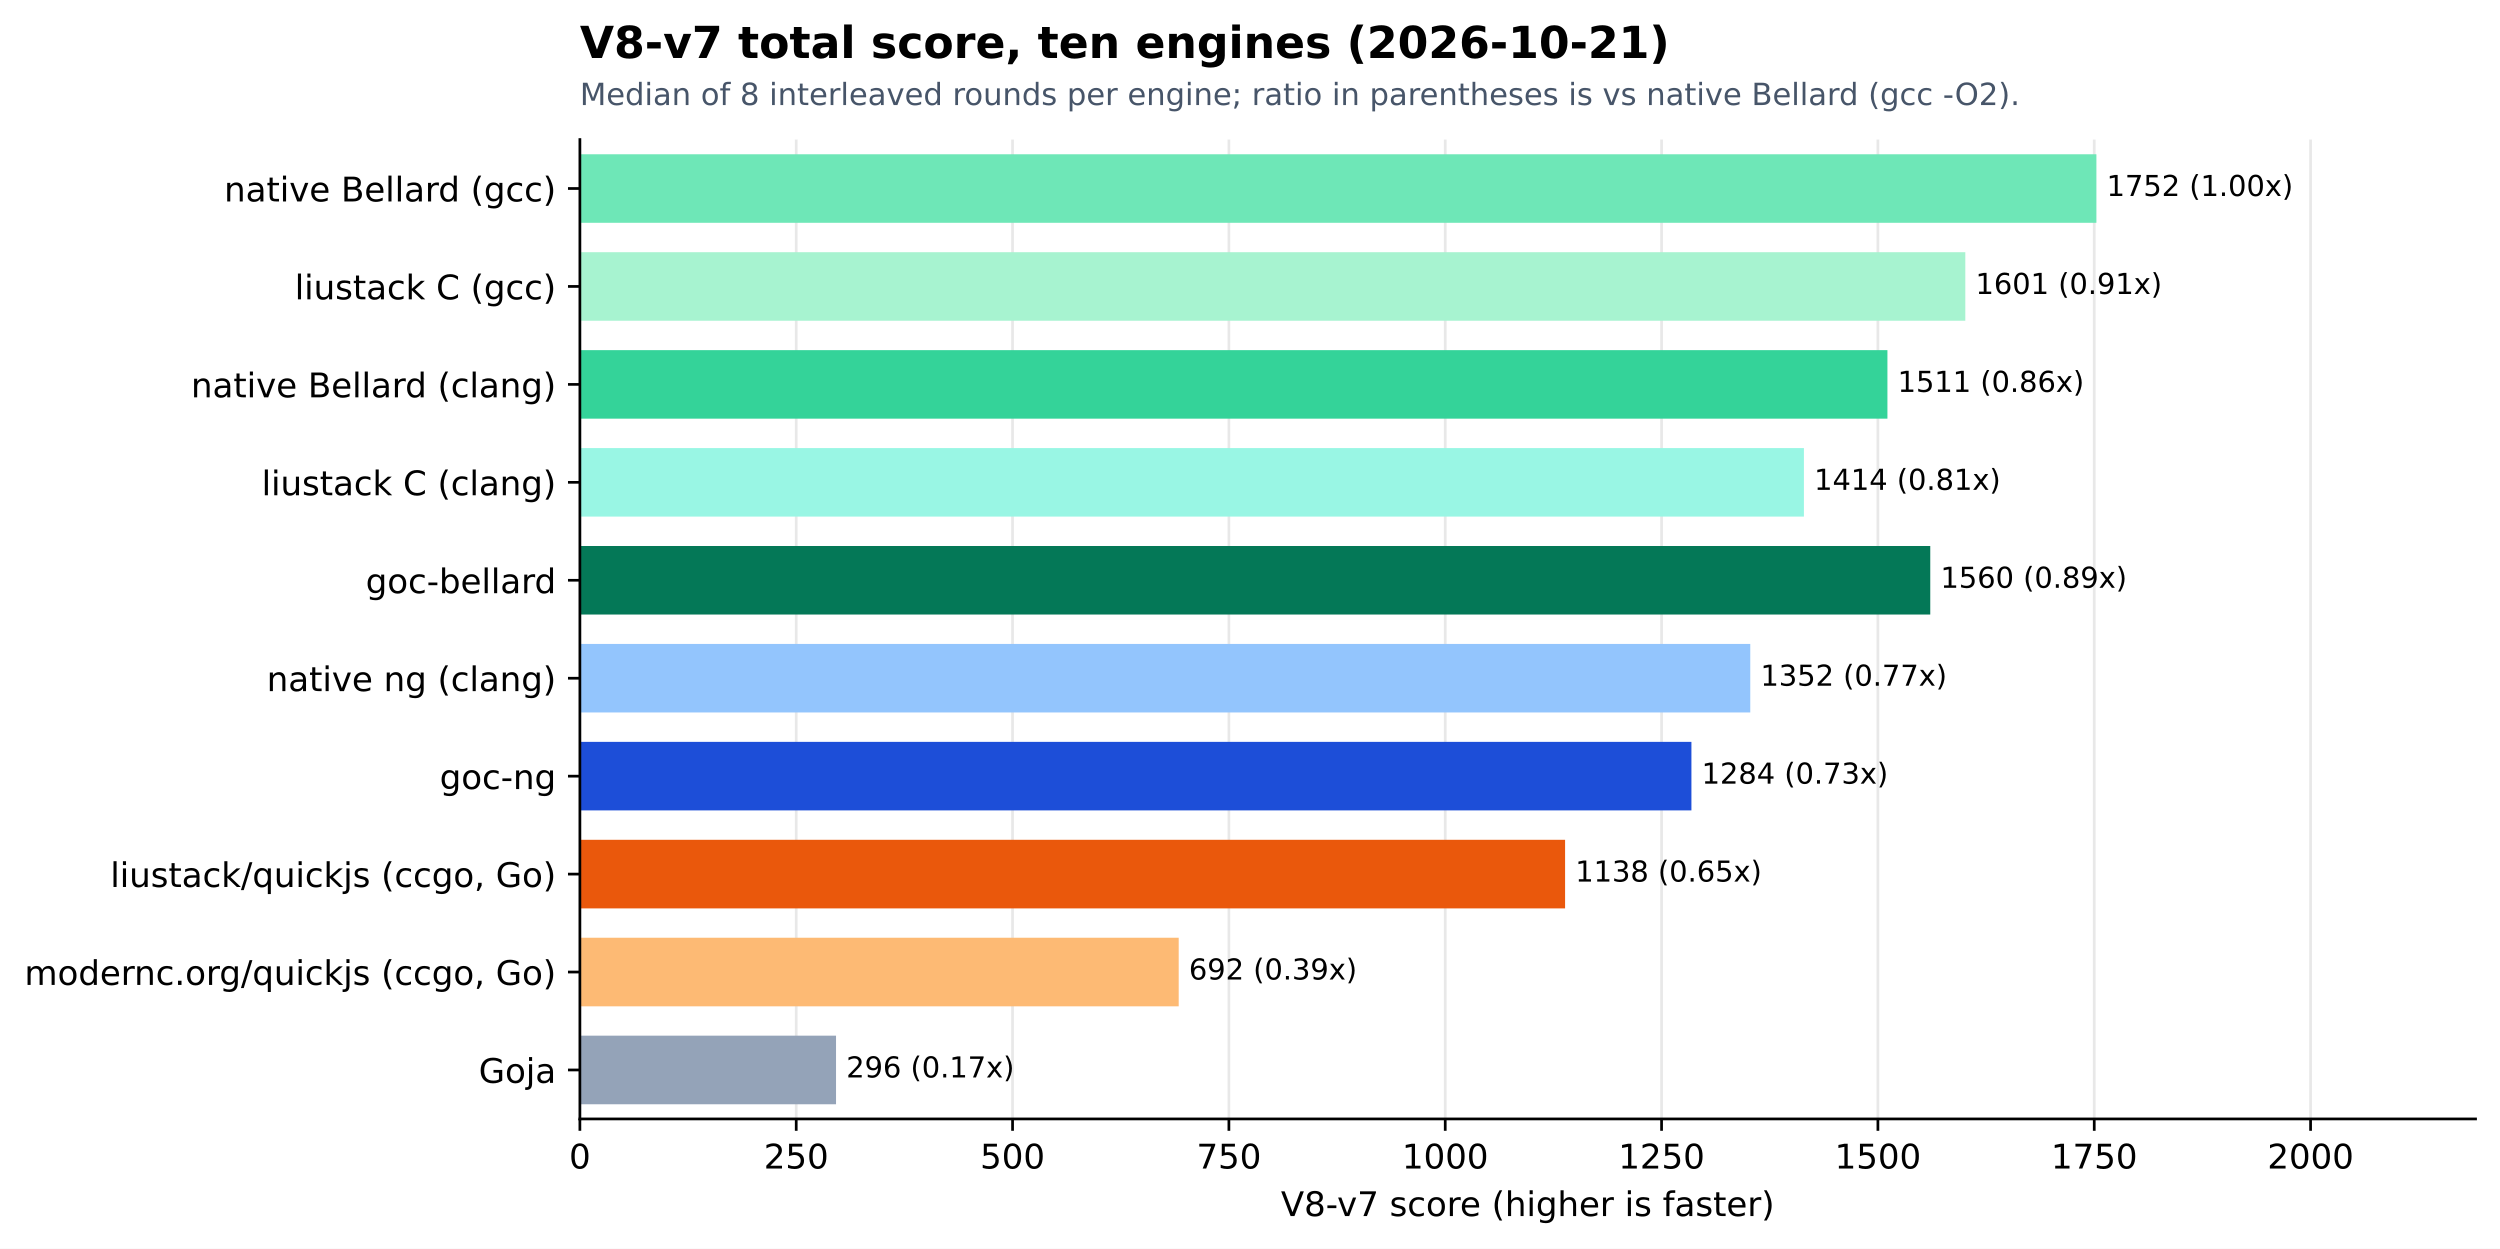
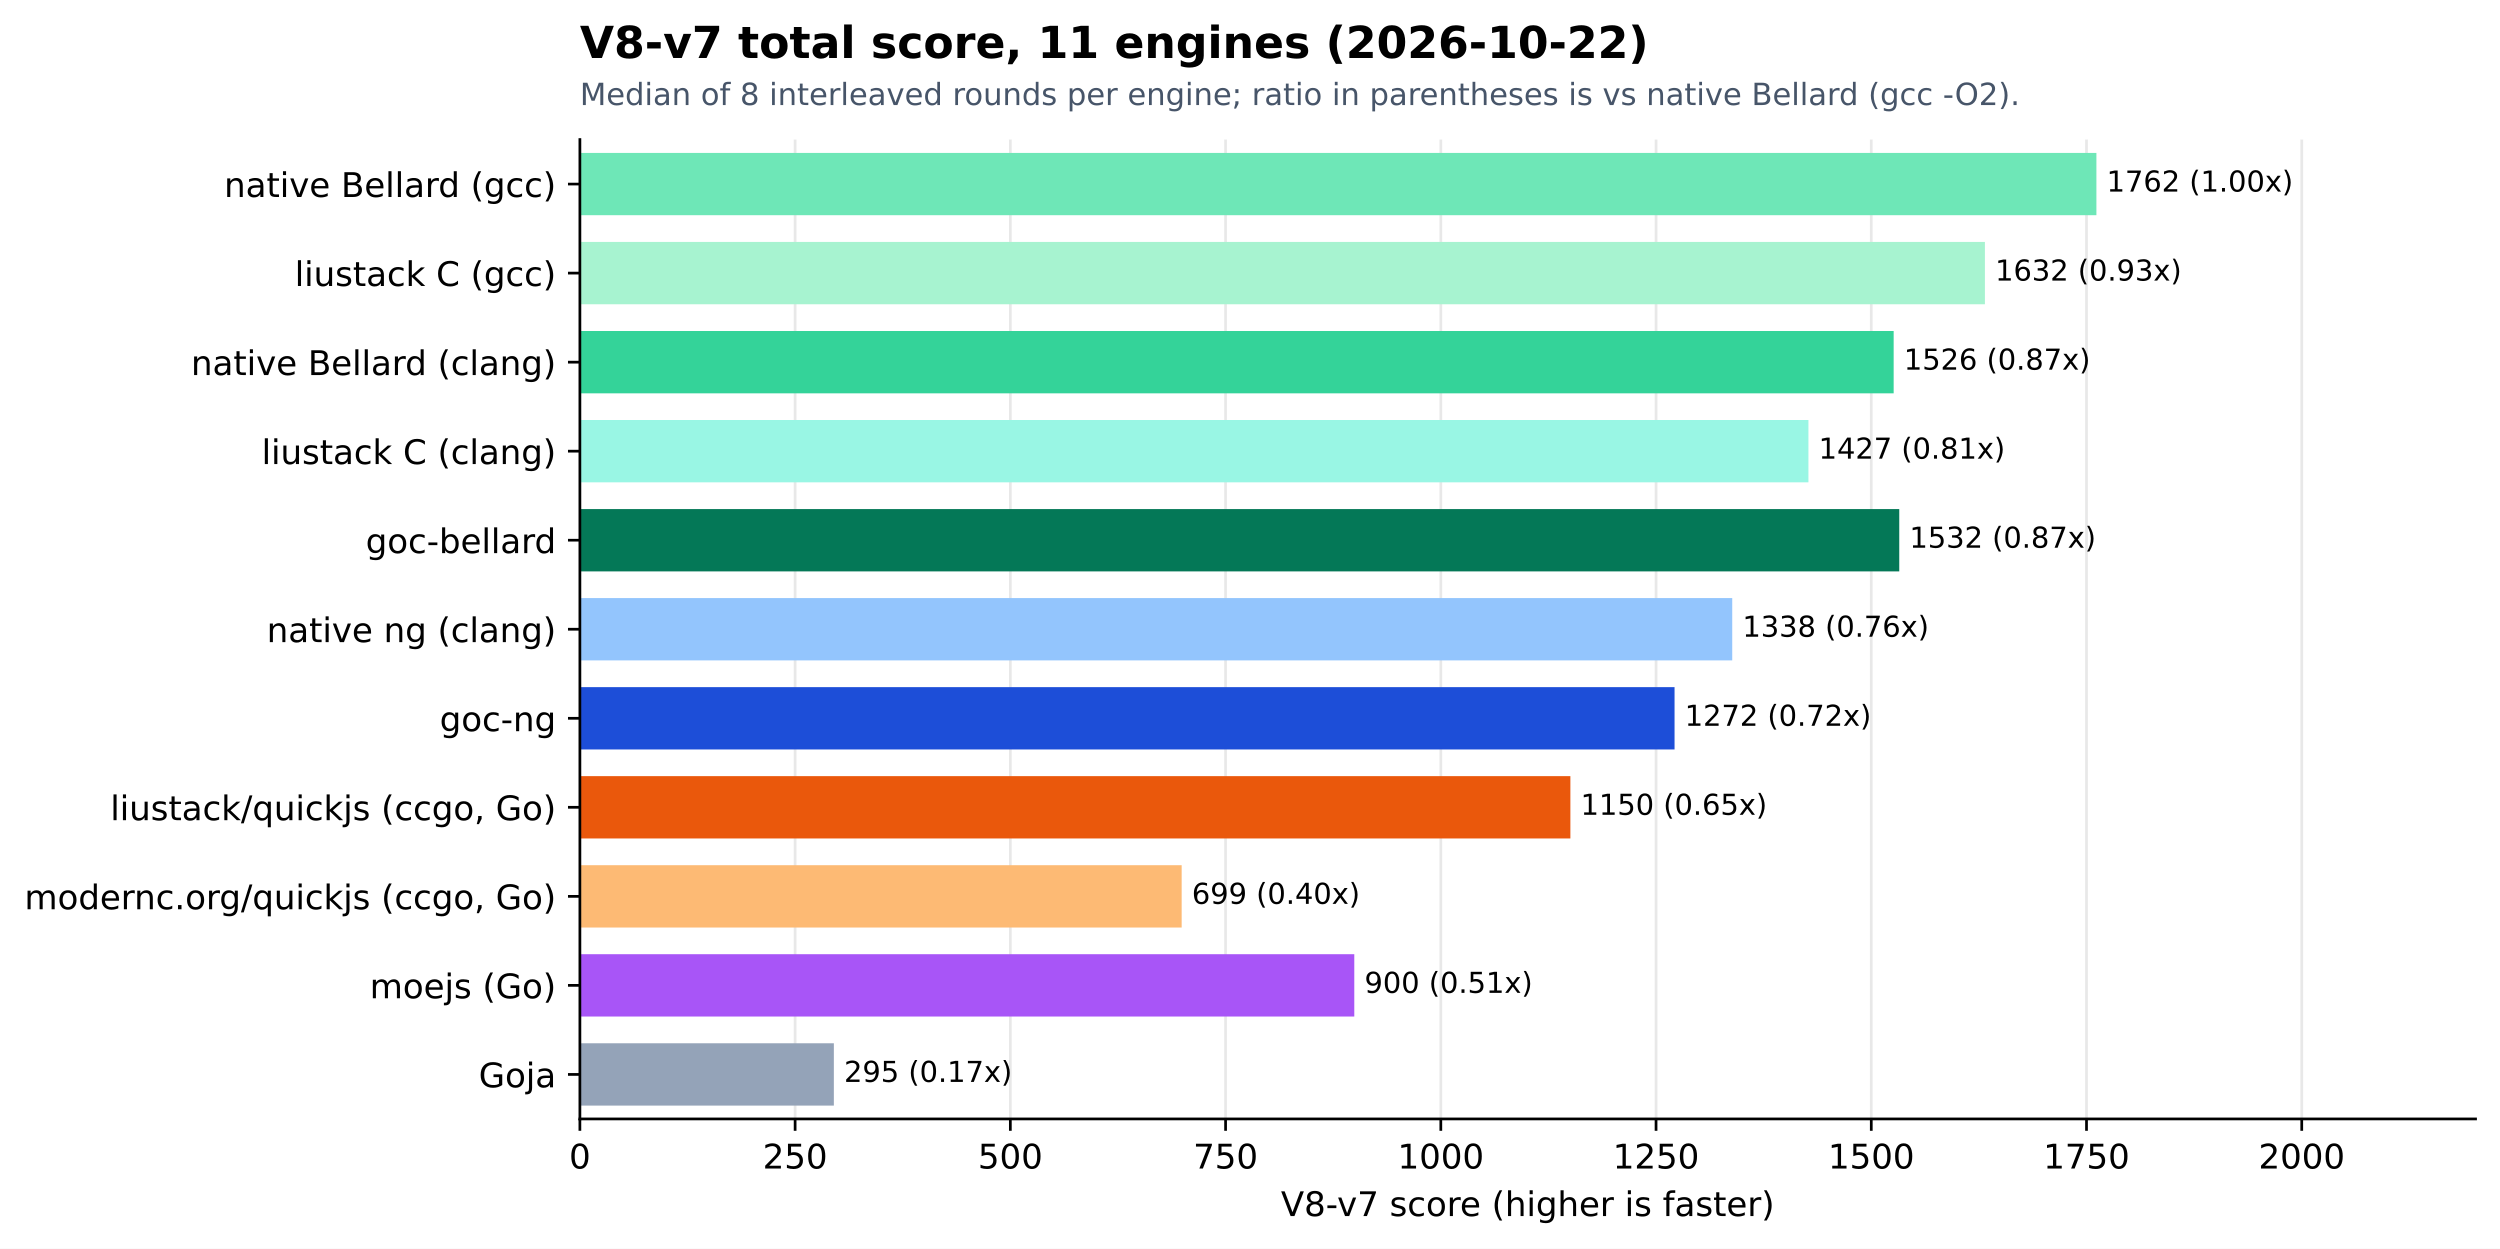
<svg xmlns="http://www.w3.org/2000/svg" xmlns:xlink="http://www.w3.org/1999/xlink" width="735.892pt" height="367.567pt" viewBox="0 0 735.892 367.567" version="1.1">
  <defs>
    <style type="text/css">*{stroke-linejoin: round; stroke-linecap: butt}</style>
  </defs>
  <g id="figure_1">
    <g id="patch_1">
      <path d="M 0 367.567  L 735.892 367.567  L 735.892 0  L 0 0  z " style="fill: #ffffff" />
    </g>
    <g id="axes_1">
      <g id="patch_2">
        <path d="M 170.692 329.366  L 728.692 329.366  L 728.692 41.078  L 170.692 41.078  z " style="fill: #ffffff" />
      </g>
      <g id="matplotlib.axis_1">
        <g id="xtick_1">
          <g id="line2d_1">
-             <path d="M 170.692 329.366  L 170.692 41.078  " clip-path="url(#p6953e1b849)" style="fill: none; stroke: #b0b0b0; stroke-opacity: 0.3; stroke-width: 0.8; stroke-linecap: square" />
+             <path d="M 170.692 329.366  L 170.692 41.078  " clip-path="url(#p536ad0cf66)" style="fill: none; stroke: #b0b0b0; stroke-opacity: 0.3; stroke-width: 0.8; stroke-linecap: square" />
          </g>
          <g id="line2d_2">
            <defs>
-               <path id="mc9a1d8928c" d="M 0 0  L 0 3.5  " style="stroke: #000000; stroke-width: 0.8" />
+               <path id="m637976a5eb" d="M 0 0  L 0 3.5  " style="stroke: #000000; stroke-width: 0.8" />
            </defs>
            <g>
-               <use xlink:href="#mc9a1d8928c" x="170.692" y="329.366" style="stroke: #000000; stroke-width: 0.8" />
+               <use xlink:href="#m637976a5eb" x="170.692" y="329.366" style="stroke: #000000; stroke-width: 0.8" />
            </g>
          </g>
          <g id="text_1">
            <text style="font-size: 10px; font-family: 'DejaVu Sans'; text-anchor: middle" x="170.692" y="343.964" transform="rotate(-0 170.6922 343.9636)">0</text>
          </g>
        </g>
        <g id="xtick_2">
          <g id="line2d_3">
-             <path d="M 234.373 329.366  L 234.373 41.078  " clip-path="url(#p6953e1b849)" style="fill: none; stroke: #b0b0b0; stroke-opacity: 0.3; stroke-width: 0.8; stroke-linecap: square" />
+             <path d="M 234.047 329.366  L 234.047 41.078  " clip-path="url(#p536ad0cf66)" style="fill: none; stroke: #b0b0b0; stroke-opacity: 0.3; stroke-width: 0.8; stroke-linecap: square" />
          </g>
          <g id="line2d_4">
            <g>
-               <use xlink:href="#mc9a1d8928c" x="234.373" y="329.366" style="stroke: #000000; stroke-width: 0.8" />
+               <use xlink:href="#m637976a5eb" x="234.047" y="329.366" style="stroke: #000000; stroke-width: 0.8" />
            </g>
          </g>
          <g id="text_2">
-             <text style="font-size: 10px; font-family: 'DejaVu Sans'; text-anchor: middle" x="234.373" y="343.964" transform="rotate(-0 234.3726 343.9636)">250</text>
+             <text style="font-size: 10px; font-family: 'DejaVu Sans'; text-anchor: middle" x="234.047" y="343.964" transform="rotate(-0 234.0473 343.9636)">250</text>
          </g>
        </g>
        <g id="xtick_3">
          <g id="line2d_5">
-             <path d="M 298.053 329.366  L 298.053 41.078  " clip-path="url(#p6953e1b849)" style="fill: none; stroke: #b0b0b0; stroke-opacity: 0.3; stroke-width: 0.8; stroke-linecap: square" />
+             <path d="M 297.402 329.366  L 297.402 41.078  " clip-path="url(#p536ad0cf66)" style="fill: none; stroke: #b0b0b0; stroke-opacity: 0.3; stroke-width: 0.8; stroke-linecap: square" />
          </g>
          <g id="line2d_6">
            <g>
-               <use xlink:href="#mc9a1d8928c" x="298.053" y="329.366" style="stroke: #000000; stroke-width: 0.8" />
+               <use xlink:href="#m637976a5eb" x="297.402" y="329.366" style="stroke: #000000; stroke-width: 0.8" />
            </g>
          </g>
          <g id="text_3">
-             <text style="font-size: 10px; font-family: 'DejaVu Sans'; text-anchor: middle" x="298.053" y="343.964" transform="rotate(-0 298.0531 343.9636)">500</text>
+             <text style="font-size: 10px; font-family: 'DejaVu Sans'; text-anchor: middle" x="297.402" y="343.964" transform="rotate(-0 297.4024 343.9636)">500</text>
          </g>
        </g>
        <g id="xtick_4">
          <g id="line2d_7">
-             <path d="M 361.734 329.366  L 361.734 41.078  " clip-path="url(#p6953e1b849)" style="fill: none; stroke: #b0b0b0; stroke-opacity: 0.3; stroke-width: 0.8; stroke-linecap: square" />
+             <path d="M 360.757 329.366  L 360.757 41.078  " clip-path="url(#p536ad0cf66)" style="fill: none; stroke: #b0b0b0; stroke-opacity: 0.3; stroke-width: 0.8; stroke-linecap: square" />
          </g>
          <g id="line2d_8">
            <g>
-               <use xlink:href="#mc9a1d8928c" x="361.734" y="329.366" style="stroke: #000000; stroke-width: 0.8" />
+               <use xlink:href="#m637976a5eb" x="360.757" y="329.366" style="stroke: #000000; stroke-width: 0.8" />
            </g>
          </g>
          <g id="text_4">
-             <text style="font-size: 10px; font-family: 'DejaVu Sans'; text-anchor: middle" x="361.734" y="343.964" transform="rotate(-0 361.7336 343.9636)">750</text>
+             <text style="font-size: 10px; font-family: 'DejaVu Sans'; text-anchor: middle" x="360.757" y="343.964" transform="rotate(-0 360.7575 343.9636)">750</text>
          </g>
        </g>
        <g id="xtick_5">
          <g id="line2d_9">
-             <path d="M 425.414 329.366  L 425.414 41.078  " clip-path="url(#p6953e1b849)" style="fill: none; stroke: #b0b0b0; stroke-opacity: 0.3; stroke-width: 0.8; stroke-linecap: square" />
+             <path d="M 424.113 329.366  L 424.113 41.078  " clip-path="url(#p536ad0cf66)" style="fill: none; stroke: #b0b0b0; stroke-opacity: 0.3; stroke-width: 0.8; stroke-linecap: square" />
          </g>
          <g id="line2d_10">
            <g>
-               <use xlink:href="#mc9a1d8928c" x="425.414" y="329.366" style="stroke: #000000; stroke-width: 0.8" />
+               <use xlink:href="#m637976a5eb" x="424.113" y="329.366" style="stroke: #000000; stroke-width: 0.8" />
            </g>
          </g>
          <g id="text_5">
-             <text style="font-size: 10px; font-family: 'DejaVu Sans'; text-anchor: middle" x="425.414" y="343.964" transform="rotate(-0 425.414 343.9636)">1000</text>
+             <text style="font-size: 10px; font-family: 'DejaVu Sans'; text-anchor: middle" x="424.113" y="343.964" transform="rotate(-0 424.1126 343.9636)">1000</text>
          </g>
        </g>
        <g id="xtick_6">
          <g id="line2d_11">
-             <path d="M 489.094 329.366  L 489.094 41.078  " clip-path="url(#p6953e1b849)" style="fill: none; stroke: #b0b0b0; stroke-opacity: 0.3; stroke-width: 0.8; stroke-linecap: square" />
+             <path d="M 487.468 329.366  L 487.468 41.078  " clip-path="url(#p536ad0cf66)" style="fill: none; stroke: #b0b0b0; stroke-opacity: 0.3; stroke-width: 0.8; stroke-linecap: square" />
          </g>
          <g id="line2d_12">
            <g>
-               <use xlink:href="#mc9a1d8928c" x="489.094" y="329.366" style="stroke: #000000; stroke-width: 0.8" />
+               <use xlink:href="#m637976a5eb" x="487.468" y="329.366" style="stroke: #000000; stroke-width: 0.8" />
            </g>
          </g>
          <g id="text_6">
-             <text style="font-size: 10px; font-family: 'DejaVu Sans'; text-anchor: middle" x="489.094" y="343.964" transform="rotate(-0 489.0945 343.9636)">1250</text>
+             <text style="font-size: 10px; font-family: 'DejaVu Sans'; text-anchor: middle" x="487.468" y="343.964" transform="rotate(-0 487.4677 343.9636)">1250</text>
          </g>
        </g>
        <g id="xtick_7">
          <g id="line2d_13">
-             <path d="M 552.775 329.366  L 552.775 41.078  " clip-path="url(#p6953e1b849)" style="fill: none; stroke: #b0b0b0; stroke-opacity: 0.3; stroke-width: 0.8; stroke-linecap: square" />
+             <path d="M 550.823 329.366  L 550.823 41.078  " clip-path="url(#p536ad0cf66)" style="fill: none; stroke: #b0b0b0; stroke-opacity: 0.3; stroke-width: 0.8; stroke-linecap: square" />
          </g>
          <g id="line2d_14">
            <g>
-               <use xlink:href="#mc9a1d8928c" x="552.775" y="329.366" style="stroke: #000000; stroke-width: 0.8" />
+               <use xlink:href="#m637976a5eb" x="550.823" y="329.366" style="stroke: #000000; stroke-width: 0.8" />
            </g>
          </g>
          <g id="text_7">
-             <text style="font-size: 10px; font-family: 'DejaVu Sans'; text-anchor: middle" x="552.775" y="343.964" transform="rotate(-0 552.7749 343.9636)">1500</text>
+             <text style="font-size: 10px; font-family: 'DejaVu Sans'; text-anchor: middle" x="550.823" y="343.964" transform="rotate(-0 550.8228 343.9636)">1500</text>
          </g>
        </g>
        <g id="xtick_8">
          <g id="line2d_15">
-             <path d="M 616.455 329.366  L 616.455 41.078  " clip-path="url(#p6953e1b849)" style="fill: none; stroke: #b0b0b0; stroke-opacity: 0.3; stroke-width: 0.8; stroke-linecap: square" />
+             <path d="M 614.178 329.366  L 614.178 41.078  " clip-path="url(#p536ad0cf66)" style="fill: none; stroke: #b0b0b0; stroke-opacity: 0.3; stroke-width: 0.8; stroke-linecap: square" />
          </g>
          <g id="line2d_16">
            <g>
-               <use xlink:href="#mc9a1d8928c" x="616.455" y="329.366" style="stroke: #000000; stroke-width: 0.8" />
+               <use xlink:href="#m637976a5eb" x="614.178" y="329.366" style="stroke: #000000; stroke-width: 0.8" />
            </g>
          </g>
          <g id="text_8">
-             <text style="font-size: 10px; font-family: 'DejaVu Sans'; text-anchor: middle" x="616.455" y="343.964" transform="rotate(-0 616.4554 343.9636)">1750</text>
+             <text style="font-size: 10px; font-family: 'DejaVu Sans'; text-anchor: middle" x="614.178" y="343.964" transform="rotate(-0 614.1779 343.9636)">1750</text>
          </g>
        </g>
        <g id="xtick_9">
          <g id="line2d_17">
-             <path d="M 680.136 329.366  L 680.136 41.078  " clip-path="url(#p6953e1b849)" style="fill: none; stroke: #b0b0b0; stroke-opacity: 0.3; stroke-width: 0.8; stroke-linecap: square" />
+             <path d="M 677.533 329.366  L 677.533 41.078  " clip-path="url(#p536ad0cf66)" style="fill: none; stroke: #b0b0b0; stroke-opacity: 0.3; stroke-width: 0.8; stroke-linecap: square" />
          </g>
          <g id="line2d_18">
            <g>
-               <use xlink:href="#mc9a1d8928c" x="680.136" y="329.366" style="stroke: #000000; stroke-width: 0.8" />
+               <use xlink:href="#m637976a5eb" x="677.533" y="329.366" style="stroke: #000000; stroke-width: 0.8" />
            </g>
          </g>
          <g id="text_9">
-             <text style="font-size: 10px; font-family: 'DejaVu Sans'; text-anchor: middle" x="680.136" y="343.964" transform="rotate(-0 680.1358 343.9636)">2000</text>
+             <text style="font-size: 10px; font-family: 'DejaVu Sans'; text-anchor: middle" x="677.533" y="343.964" transform="rotate(-0 677.5329 343.9636)">2000</text>
          </g>
        </g>
        <g id="text_10">
          <text style="font-size: 10px; font-family: 'DejaVu Sans'; text-anchor: middle" x="449.692" y="357.964" transform="rotate(-0 449.6922 357.9644)">V8-v7 score (higher is faster)</text>
        </g>
      </g>
      <g id="matplotlib.axis_2">
        <g id="ytick_1">
          <g id="line2d_19">
            <defs>
-               <path id="m587f3c49bb" d="M 0 0  L -3.5 0  " style="stroke: #000000; stroke-width: 0.8" />
+               <path id="ma3aac4fbfe" d="M 0 0  L -3.5 0  " style="stroke: #000000; stroke-width: 0.8" />
            </defs>
            <g>
-               <use xlink:href="#m587f3c49bb" x="170.692" y="55.492" style="stroke: #000000; stroke-width: 0.8" />
+               <use xlink:href="#ma3aac4fbfe" x="170.692" y="54.182" style="stroke: #000000; stroke-width: 0.8" />
            </g>
          </g>
          <g id="text_11">
-             <text style="font-size: 10px; font-family: 'DejaVu Sans'; text-anchor: end" x="163.692" y="59.292" transform="rotate(-0 163.6922 59.29159)">native Bellard (gcc)</text>
+             <text style="font-size: 10px; font-family: 'DejaVu Sans'; text-anchor: end" x="163.692" y="57.981" transform="rotate(-0 163.6922 57.98119)">native Bellard (gcc)</text>
          </g>
        </g>
        <g id="ytick_2">
          <g id="line2d_20">
            <g>
-               <use xlink:href="#m587f3c49bb" x="170.692" y="84.321" style="stroke: #000000; stroke-width: 0.8" />
+               <use xlink:href="#ma3aac4fbfe" x="170.692" y="80.39" style="stroke: #000000; stroke-width: 0.8" />
            </g>
          </g>
          <g id="text_12">
-             <text style="font-size: 10px; font-family: 'DejaVu Sans'; text-anchor: end" x="163.692" y="88.12" transform="rotate(-0 163.6922 88.12039)">liustack C (gcc)</text>
+             <text style="font-size: 10px; font-family: 'DejaVu Sans'; text-anchor: end" x="163.692" y="84.189" transform="rotate(-0 163.6922 84.18919)">liustack C (gcc)</text>
          </g>
        </g>
        <g id="ytick_3">
          <g id="line2d_21">
            <g>
-               <use xlink:href="#m587f3c49bb" x="170.692" y="113.15" style="stroke: #000000; stroke-width: 0.8" />
+               <use xlink:href="#ma3aac4fbfe" x="170.692" y="106.598" style="stroke: #000000; stroke-width: 0.8" />
            </g>
          </g>
          <g id="text_13">
-             <text style="font-size: 10px; font-family: 'DejaVu Sans'; text-anchor: end" x="163.692" y="116.949" transform="rotate(-0 163.6922 116.9492)">native Bellard (clang)</text>
+             <text style="font-size: 10px; font-family: 'DejaVu Sans'; text-anchor: end" x="163.692" y="110.397" transform="rotate(-0 163.6922 110.3972)">native Bellard (clang)</text>
          </g>
        </g>
        <g id="ytick_4">
          <g id="line2d_22">
            <g>
-               <use xlink:href="#m587f3c49bb" x="170.692" y="141.979" style="stroke: #000000; stroke-width: 0.8" />
+               <use xlink:href="#ma3aac4fbfe" x="170.692" y="132.806" style="stroke: #000000; stroke-width: 0.8" />
            </g>
          </g>
          <g id="text_14">
-             <text style="font-size: 10px; font-family: 'DejaVu Sans'; text-anchor: end" x="163.692" y="145.778" transform="rotate(-0 163.6922 145.778)">liustack C (clang)</text>
+             <text style="font-size: 10px; font-family: 'DejaVu Sans'; text-anchor: end" x="163.692" y="136.605" transform="rotate(-0 163.6922 136.6052)">liustack C (clang)</text>
          </g>
        </g>
        <g id="ytick_5">
          <g id="line2d_23">
            <g>
-               <use xlink:href="#m587f3c49bb" x="170.692" y="170.808" style="stroke: #000000; stroke-width: 0.8" />
+               <use xlink:href="#ma3aac4fbfe" x="170.692" y="159.014" style="stroke: #000000; stroke-width: 0.8" />
            </g>
          </g>
          <g id="text_15">
-             <text style="font-size: 10px; font-family: 'DejaVu Sans'; text-anchor: end" x="163.692" y="174.607" transform="rotate(-0 163.6922 174.6068)">goc-bellard</text>
+             <text style="font-size: 10px; font-family: 'DejaVu Sans'; text-anchor: end" x="163.692" y="162.813" transform="rotate(-0 163.6922 162.8132)">goc-bellard</text>
          </g>
        </g>
        <g id="ytick_6">
          <g id="line2d_24">
            <g>
-               <use xlink:href="#m587f3c49bb" x="170.692" y="199.636" style="stroke: #000000; stroke-width: 0.8" />
+               <use xlink:href="#ma3aac4fbfe" x="170.692" y="185.222" style="stroke: #000000; stroke-width: 0.8" />
            </g>
          </g>
          <g id="text_16">
-             <text style="font-size: 10px; font-family: 'DejaVu Sans'; text-anchor: end" x="163.692" y="203.436" transform="rotate(-0 163.6922 203.4356)">native ng (clang)</text>
+             <text style="font-size: 10px; font-family: 'DejaVu Sans'; text-anchor: end" x="163.692" y="189.021" transform="rotate(-0 163.6922 189.0212)">native ng (clang)</text>
          </g>
        </g>
        <g id="ytick_7">
          <g id="line2d_25">
            <g>
-               <use xlink:href="#m587f3c49bb" x="170.692" y="228.465" style="stroke: #000000; stroke-width: 0.8" />
+               <use xlink:href="#ma3aac4fbfe" x="170.692" y="211.43" style="stroke: #000000; stroke-width: 0.8" />
            </g>
          </g>
          <g id="text_17">
-             <text style="font-size: 10px; font-family: 'DejaVu Sans'; text-anchor: end" x="163.692" y="232.264" transform="rotate(-0 163.6922 232.264)">goc-ng</text>
+             <text style="font-size: 10px; font-family: 'DejaVu Sans'; text-anchor: end" x="163.692" y="215.229" transform="rotate(-0 163.6922 215.2288)">goc-ng</text>
          </g>
        </g>
        <g id="ytick_8">
          <g id="line2d_26">
            <g>
-               <use xlink:href="#m587f3c49bb" x="170.692" y="257.294" style="stroke: #000000; stroke-width: 0.8" />
+               <use xlink:href="#ma3aac4fbfe" x="170.692" y="237.638" style="stroke: #000000; stroke-width: 0.8" />
            </g>
          </g>
          <g id="text_18">
-             <text style="font-size: 10px; font-family: 'DejaVu Sans'; text-anchor: end" x="163.692" y="261.093" transform="rotate(-0 163.6922 261.0932)">liustack/quickjs (ccgo, Go)</text>
+             <text style="font-size: 10px; font-family: 'DejaVu Sans'; text-anchor: end" x="163.692" y="241.437" transform="rotate(-0 163.6922 241.4372)">liustack/quickjs (ccgo, Go)</text>
          </g>
        </g>
        <g id="ytick_9">
          <g id="line2d_27">
            <g>
-               <use xlink:href="#m587f3c49bb" x="170.692" y="286.123" style="stroke: #000000; stroke-width: 0.8" />
+               <use xlink:href="#ma3aac4fbfe" x="170.692" y="263.846" style="stroke: #000000; stroke-width: 0.8" />
            </g>
          </g>
          <g id="text_19">
-             <text style="font-size: 10px; font-family: 'DejaVu Sans'; text-anchor: end" x="163.692" y="289.922" transform="rotate(-0 163.6922 289.922)">modernc.org/quickjs (ccgo, Go)</text>
+             <text style="font-size: 10px; font-family: 'DejaVu Sans'; text-anchor: end" x="163.692" y="267.645" transform="rotate(-0 163.6922 267.6452)">modernc.org/quickjs (ccgo, Go)</text>
          </g>
        </g>
        <g id="ytick_10">
          <g id="line2d_28">
            <g>
-               <use xlink:href="#m587f3c49bb" x="170.692" y="314.952" style="stroke: #000000; stroke-width: 0.8" />
+               <use xlink:href="#ma3aac4fbfe" x="170.692" y="290.054" style="stroke: #000000; stroke-width: 0.8" />
            </g>
          </g>
          <g id="text_20">
-             <text style="font-size: 10px; font-family: 'DejaVu Sans'; text-anchor: end" x="163.692" y="318.751" transform="rotate(-0 163.6922 318.7508)">Goja</text>
+             <text style="font-size: 10px; font-family: 'DejaVu Sans'; text-anchor: end" x="163.692" y="293.853" transform="rotate(-0 163.6922 293.8532)">moejs (Go)</text>
+           </g>
+         </g>
+         <g id="ytick_11">
+           <g id="line2d_29">
+             <g>
+               <use xlink:href="#ma3aac4fbfe" x="170.692" y="316.262" style="stroke: #000000; stroke-width: 0.8" />
+             </g>
+           </g>
+           <g id="text_21">
+             <text style="font-size: 10px; font-family: 'DejaVu Sans'; text-anchor: end" x="163.692" y="320.061" transform="rotate(-0 163.6922 320.0612)">Goja</text>
          </g>
        </g>
      </g>
      <g id="patch_3">
-         <path d="M 170.692 45.402  L 617.092 45.402  L 617.092 65.582  L 170.692 65.582  z " clip-path="url(#p6953e1b849)" style="fill: #6ee7b7" />
+         <path d="M 170.692 45.009  L 617.092 45.009  L 617.092 63.355  L 170.692 63.355  z " clip-path="url(#p536ad0cf66)" style="fill: #6ee7b7" />
      </g>
      <g id="patch_4">
-         <path d="M 170.692 74.231  L 578.502 74.231  L 578.502 94.411  L 170.692 94.411  z " clip-path="url(#p6953e1b849)" style="fill: #a7f3d0" />
+         <path d="M 170.692 71.217  L 584.274 71.217  L 584.274 89.563  L 170.692 89.563  z " clip-path="url(#p536ad0cf66)" style="fill: #a7f3d0" />
      </g>
      <g id="patch_5">
-         <path d="M 170.692 103.06  L 555.577 103.06  L 555.577 123.24  L 170.692 123.24  z " clip-path="url(#p6953e1b849)" style="fill: #34d399" />
+         <path d="M 170.692 97.425  L 557.412 97.425  L 557.412 115.771  L 170.692 115.771  z " clip-path="url(#p536ad0cf66)" style="fill: #34d399" />
      </g>
      <g id="patch_6">
-         <path d="M 170.692 131.889  L 530.996 131.889  L 530.996 152.069  L 170.692 152.069  z " clip-path="url(#p6953e1b849)" style="fill: #99f6e4" />
+         <path d="M 170.692 123.633  L 532.323 123.633  L 532.323 141.979  L 170.692 141.979  z " clip-path="url(#p536ad0cf66)" style="fill: #99f6e4" />
      </g>
      <g id="patch_7">
-         <path d="M 170.692 160.717  L 568.186 160.717  L 568.186 180.898  L 170.692 180.898  z " clip-path="url(#p6953e1b849)" style="fill: #047857" />
+         <path d="M 170.692 149.841  L 559.059 149.841  L 559.059 168.187  L 170.692 168.187  z " clip-path="url(#p536ad0cf66)" style="fill: #047857" />
      </g>
      <g id="patch_8">
-         <path d="M 170.692 189.546  L 515.203 189.546  L 515.203 209.726  L 170.692 209.726  z " clip-path="url(#p6953e1b849)" style="fill: #93c5fd" />
+         <path d="M 170.692 176.049  L 509.895 176.049  L 509.895 194.395  L 170.692 194.395  z " clip-path="url(#p536ad0cf66)" style="fill: #93c5fd" />
      </g>
      <g id="patch_9">
-         <path d="M 170.692 218.375  L 497.882 218.375  L 497.882 238.555  L 170.692 238.555  z " clip-path="url(#p6953e1b849)" style="fill: #1d4ed8" />
+         <path d="M 170.692 202.257  L 492.916 202.257  L 492.916 220.603  L 170.692 220.603  z " clip-path="url(#p536ad0cf66)" style="fill: #1d4ed8" />
      </g>
      <g id="patch_10">
-         <path d="M 170.692 247.204  L 460.693 247.204  L 460.693 267.384  L 170.692 267.384  z " clip-path="url(#p6953e1b849)" style="fill: #ea580c" />
+         <path d="M 170.692 228.465  L 462.252 228.465  L 462.252 246.811  L 170.692 246.811  z " clip-path="url(#p536ad0cf66)" style="fill: #ea580c" />
      </g>
      <g id="patch_11">
-         <path d="M 170.692 276.033  L 346.96 276.033  L 346.96 296.213  L 170.692 296.213  z " clip-path="url(#p6953e1b849)" style="fill: #fdba74" />
+         <path d="M 170.692 254.673  L 347.833 254.673  L 347.833 273.019  L 170.692 273.019  z " clip-path="url(#p536ad0cf66)" style="fill: #fdba74" />
      </g>
      <g id="patch_12">
-         <path d="M 170.692 304.861  L 246.09 304.861  L 246.09 325.042  L 170.692 325.042  z " clip-path="url(#p6953e1b849)" style="fill: #94a3b8" />
+         <path d="M 170.692 280.881  L 398.644 280.881  L 398.644 299.227  L 170.692 299.227  z " clip-path="url(#p536ad0cf66)" style="fill: #a855f7" />
      </g>
      <g id="patch_13">
+         <path d="M 170.692 307.089  L 245.451 307.089  L 245.451 325.435  L 170.692 325.435  z " clip-path="url(#p536ad0cf66)" style="fill: #94a3b8" />
+       </g>
+       <g id="patch_14">
        <path d="M 170.692 329.366  L 170.692 41.078  " style="fill: none; stroke: #000000; stroke-width: 0.8; stroke-linejoin: miter; stroke-linecap: square" />
      </g>
-       <g id="patch_14">
+       <g id="patch_15">
        <path d="M 170.692 329.366  L 728.692 329.366  " style="fill: none; stroke: #000000; stroke-width: 0.8; stroke-linejoin: miter; stroke-linecap: square" />
      </g>
-       <g id="text_21">
-         <text style="font-size: 8.5px; font-family: 'DejaVu Sans'; text-anchor: start" x="620.092" y="57.7" transform="rotate(-0 620.0922 57.70038)">1752  (1.00x)</text>
-       </g>
      <g id="text_22">
-         <text style="font-size: 8.5px; font-family: 'DejaVu Sans'; text-anchor: start" x="581.502" y="86.529" transform="rotate(-0 581.5018 86.52918)">1601  (0.91x)</text>
+         <text style="font-size: 8.5px; font-family: 'DejaVu Sans'; text-anchor: start" x="620.092" y="56.39" transform="rotate(-0 620.0922 56.38998)">1762  (1.00x)</text>
      </g>
      <g id="text_23">
-         <text style="font-size: 8.5px; font-family: 'DejaVu Sans'; text-anchor: start" x="558.577" y="115.358" transform="rotate(-0 558.5769 115.358)">1511  (0.86x)</text>
+         <text style="font-size: 8.5px; font-family: 'DejaVu Sans'; text-anchor: start" x="587.274" y="82.598" transform="rotate(-0 587.2742 82.59798)">1632  (0.93x)</text>
      </g>
      <g id="text_24">
-         <text style="font-size: 8.5px; font-family: 'DejaVu Sans'; text-anchor: start" x="533.996" y="144.187" transform="rotate(-0 533.9962 144.1868)">1414  (0.81x)</text>
+         <text style="font-size: 8.5px; font-family: 'DejaVu Sans'; text-anchor: start" x="560.412" y="108.806" transform="rotate(-0 560.4117 108.806)">1526  (0.87x)</text>
      </g>
      <g id="text_25">
-         <text style="font-size: 8.5px; font-family: 'DejaVu Sans'; text-anchor: start" x="571.186" y="173.016" transform="rotate(-0 571.1856 173.0156)">1560  (0.89x)</text>
+         <text style="font-size: 8.5px; font-family: 'DejaVu Sans'; text-anchor: start" x="535.323" y="135.014" transform="rotate(-0 535.3231 135.014)">1427  (0.81x)</text>
      </g>
      <g id="text_26">
-         <text style="font-size: 8.5px; font-family: 'DejaVu Sans'; text-anchor: start" x="518.203" y="201.844" transform="rotate(-0 518.2035 201.8444)">1352  (0.77x)</text>
+         <text style="font-size: 8.5px; font-family: 'DejaVu Sans'; text-anchor: start" x="562.059" y="161.222" transform="rotate(-0 562.0589 161.222)">1532  (0.87x)</text>
      </g>
      <g id="text_27">
-         <text style="font-size: 8.5px; font-family: 'DejaVu Sans'; text-anchor: start" x="500.882" y="230.673" transform="rotate(-0 500.8824 230.6732)">1284  (0.73x)</text>
+         <text style="font-size: 8.5px; font-family: 'DejaVu Sans'; text-anchor: start" x="512.895" y="187.43" transform="rotate(-0 512.8954 187.43)">1338  (0.76x)</text>
      </g>
      <g id="text_28">
-         <text style="font-size: 8.5px; font-family: 'DejaVu Sans'; text-anchor: start" x="463.693" y="259.502" transform="rotate(-0 463.693 259.502)">1138  (0.65x)</text>
+         <text style="font-size: 8.5px; font-family: 'DejaVu Sans'; text-anchor: start" x="495.916" y="213.638" transform="rotate(-0 495.9162 213.638)">1272  (0.72x)</text>
      </g>
      <g id="text_29">
-         <text style="font-size: 8.5px; font-family: 'DejaVu Sans'; text-anchor: start" x="349.96" y="288.331" transform="rotate(-0 349.9597 288.3308)">692  (0.39x)</text>
+         <text style="font-size: 8.5px; font-family: 'DejaVu Sans'; text-anchor: start" x="465.252" y="239.846" transform="rotate(-0 465.2523 239.846)">1150  (0.65x)</text>
      </g>
      <g id="text_30">
-         <text style="font-size: 8.5px; font-family: 'DejaVu Sans'; text-anchor: start" x="249.09" y="317.16" transform="rotate(-0 249.0898 317.1596)">296  (0.17x)</text>
+         <text style="font-size: 8.5px; font-family: 'DejaVu Sans'; text-anchor: start" x="350.833" y="266.054" transform="rotate(-0 350.833 266.054)">699  (0.40x)</text>
      </g>
      <g id="text_31">
+         <text style="font-size: 8.5px; font-family: 'DejaVu Sans'; text-anchor: start" x="401.644" y="292.262" transform="rotate(-0 401.6438 292.262)">900  (0.51x)</text>
+       </g>
+       <g id="text_32">
+         <text style="font-size: 8.5px; font-family: 'DejaVu Sans'; text-anchor: start" x="248.451" y="318.47" transform="rotate(-0 248.4512 318.47)">295  (0.17x)</text>
+       </g>
+       <g id="text_33">
        <text style="font-size: 9px; font-family: 'DejaVu Sans'; text-anchor: start; fill: #475569" x="170.692" y="30.916" transform="rotate(-0 170.6922 30.91586)">Median of 8 interleaved rounds per engine; ratio in parentheses is vs native Bellard (gcc -O2).</text>
      </g>
-       <g id="text_32">
-         <text style="font-weight: 700; font-size: 13px; font-family: 'DejaVu Sans'; text-anchor: start" x="170.692" y="17.078" transform="rotate(-0 170.6922 17.07797)">V8-v7 total score, ten engines (2026-10-21)</text>
+       <g id="text_34">
+         <text style="font-weight: 700; font-size: 13px; font-family: 'DejaVu Sans'; text-anchor: start" x="170.692" y="17.078" transform="rotate(-0 170.6922 17.07797)">V8-v7 total score, 11 engines (2026-10-22)</text>
      </g>
    </g>
  </g>
  <defs>
-     <clipPath id="p6953e1b849">
+     <clipPath id="p536ad0cf66">
      <rect x="170.692" y="41.078" width="558" height="288.288" />
    </clipPath>
  </defs>
</svg>
